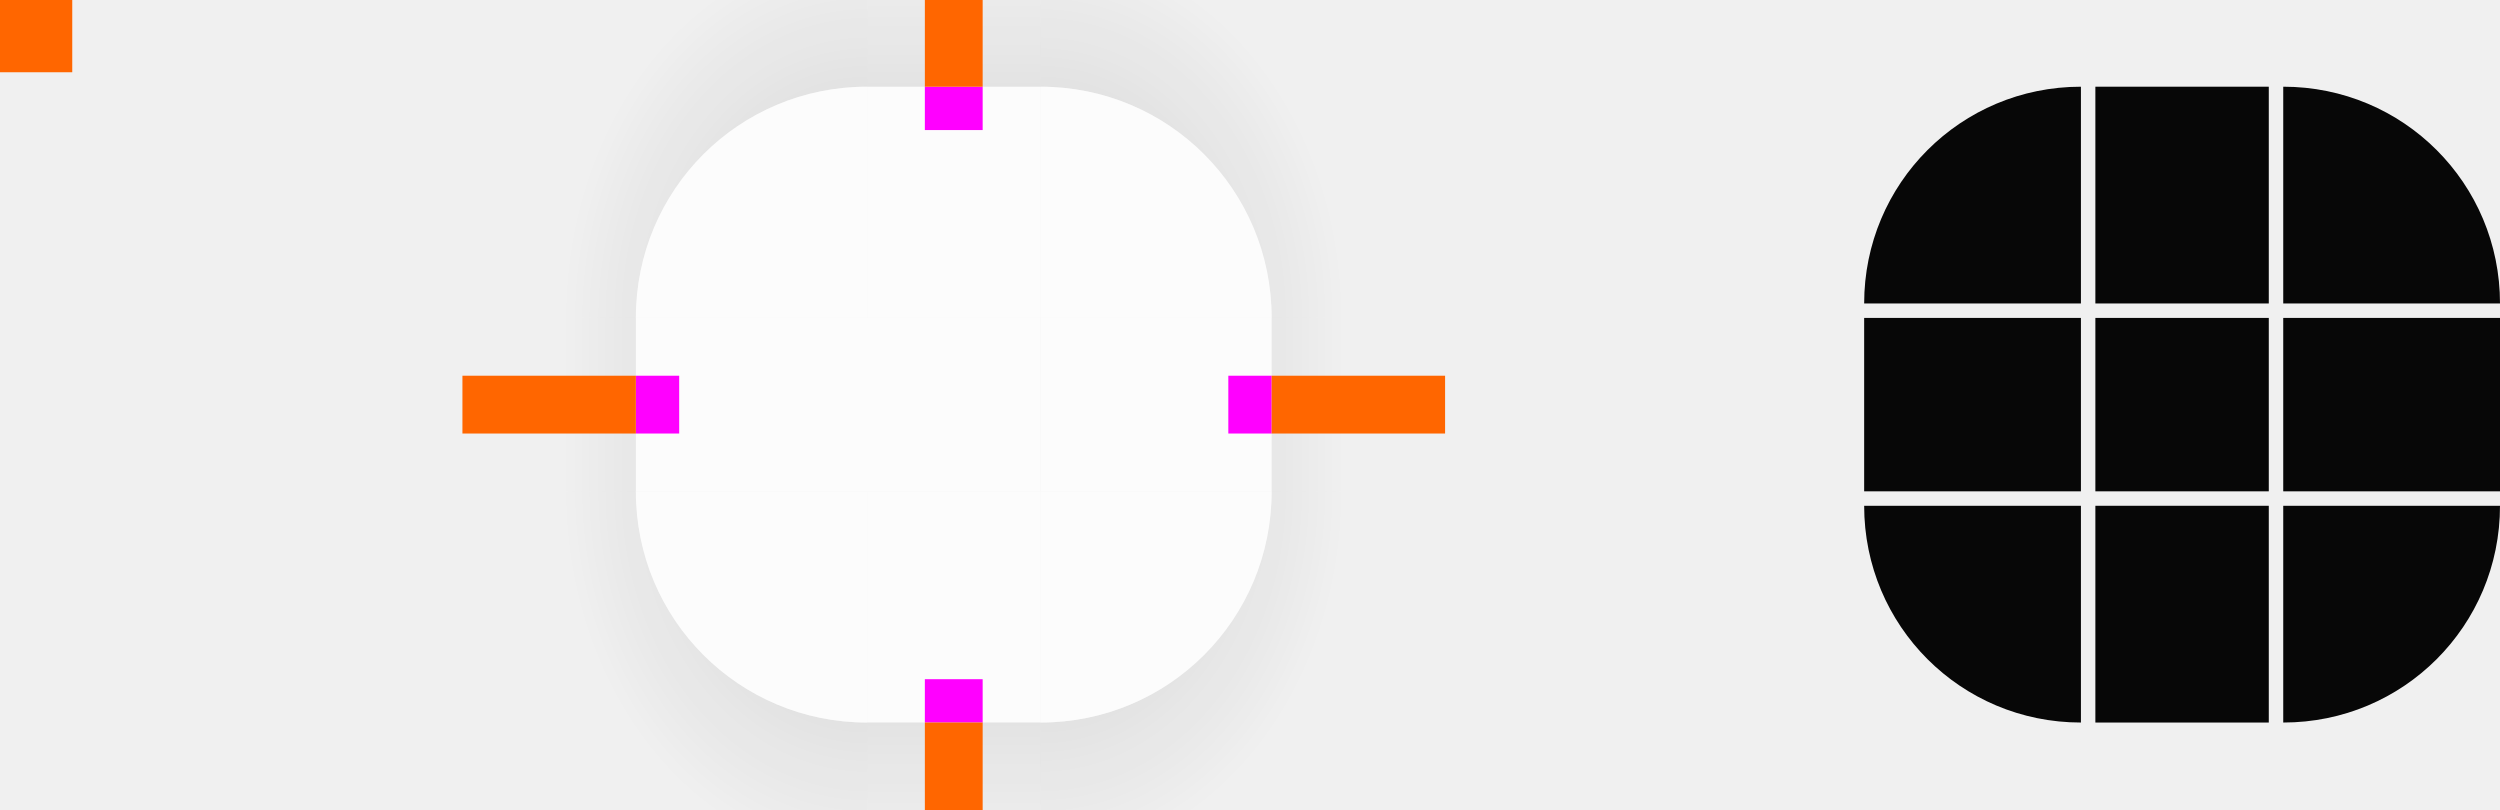
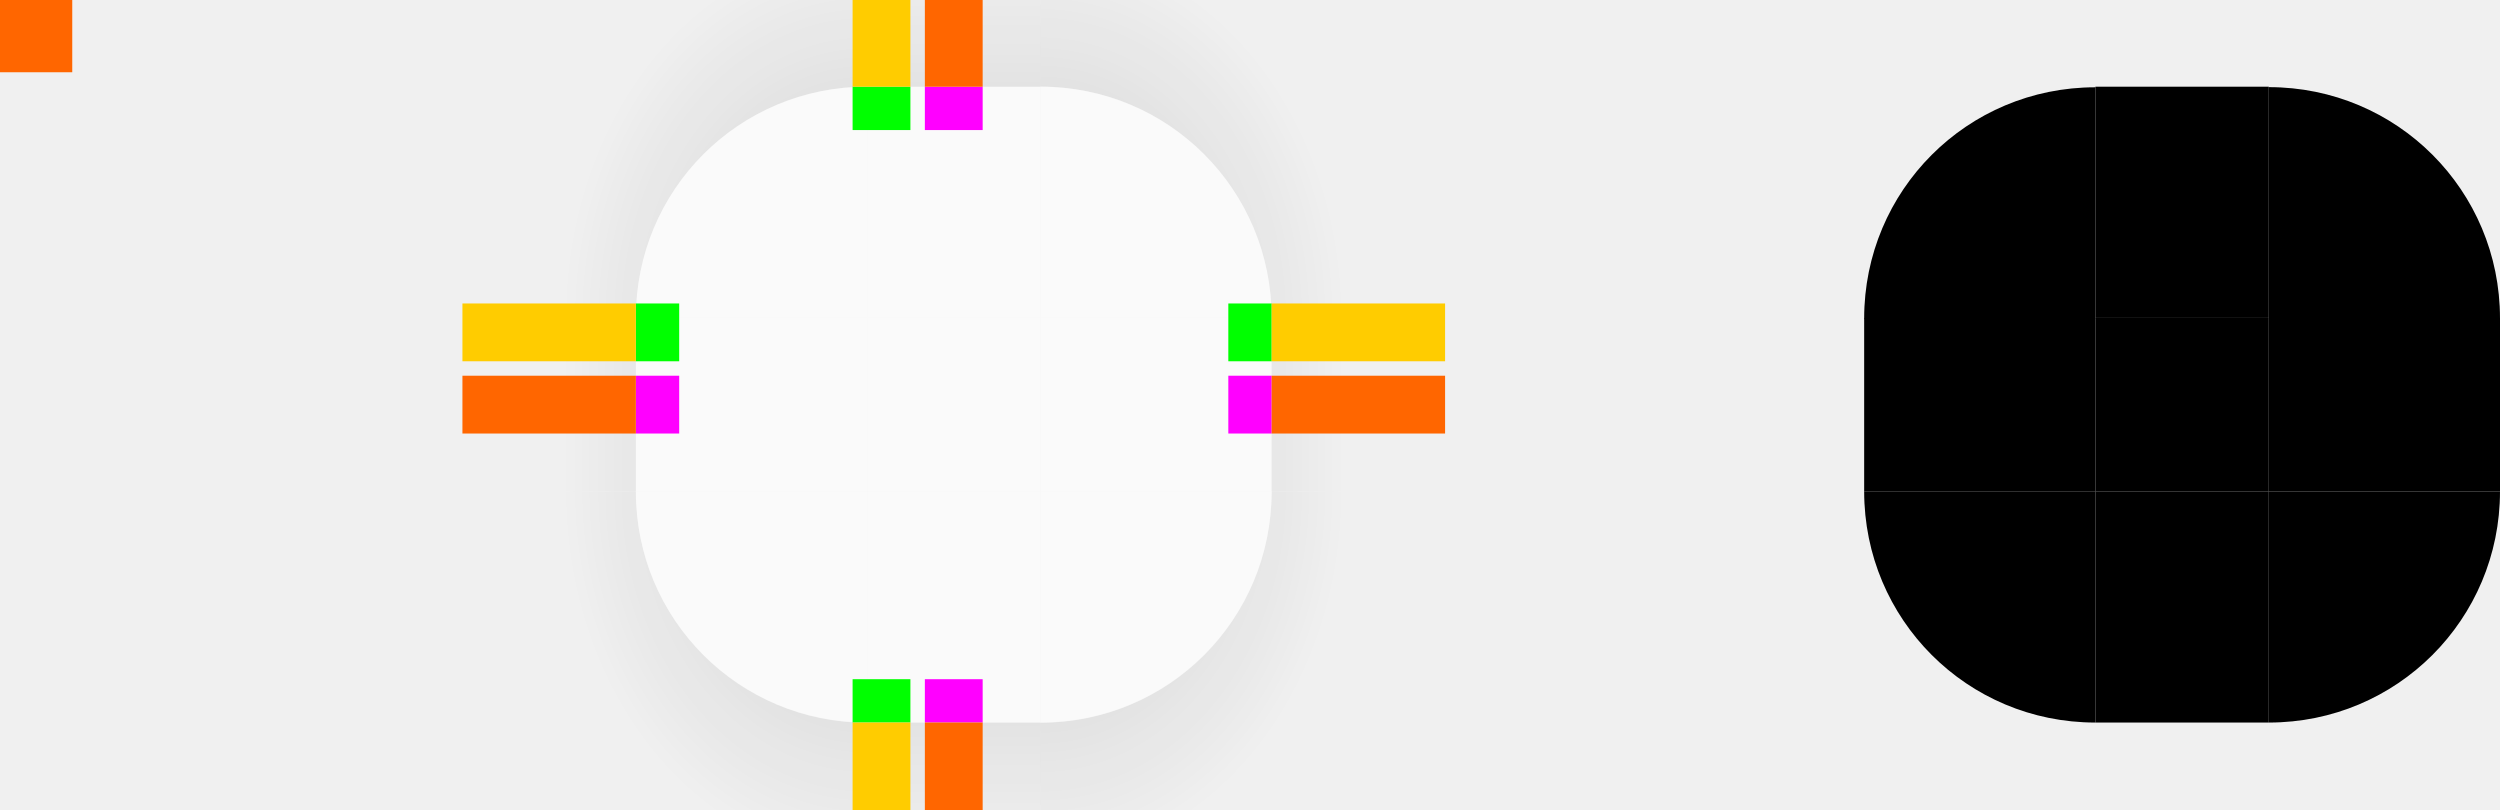
- <svg xmlns="http://www.w3.org/2000/svg" xmlns:xlink="http://www.w3.org/1999/xlink" id="svg200" viewBox="0 0 173 56" version="1.1" height="56" width="173">
-   <defs id="defs24">
-     <style type="text/css" id="current-color-scheme">.ColorScheme-Text {
+ <svg xmlns="http://www.w3.org/2000/svg" xmlns:xlink="http://www.w3.org/1999/xlink" width="173" height="56" version="1.1" viewBox="0 0 173 56" id="svg118">
+   <defs id="defs16">
+     <style id="current-color-scheme" type="text/css">.ColorScheme-Text {
        color:#31363b;
        stop-color:#31363b;
      }
      .ColorScheme-Background {
        color:#eff0f1;
        stop-color:#eff0f1;
      }
      .ColorScheme-Highlight {
-         color:#3daee9;
-         stop-color:#3daee9;
+         color:#3281ea;
+         stop-color:#3281ea;
      }
      .ColorScheme-ViewText {
        color:#31363b;
        stop-color:#31363b;
      }
      .ColorScheme-ViewBackground {
        color:#fcfcfc;
        stop-color:#fcfcfc;
      }
      .ColorScheme-ViewHover {
        color:#93cee9;
        stop-color:#93cee9;
      }
      .ColorScheme-ViewFocus{
-         color:#3daee9;
-         stop-color:#3daee9;
+         color:#3281ea;
+         stop-color:#3281ea;
      }
      .ColorScheme-ButtonText {
        color:#31363b;
        stop-color:#31363b;
      }
      .ColorScheme-ButtonBackground {
        color:#eff0f1;
        stop-color:#eff0f1;
      }
      .ColorScheme-ButtonHover {
        color:#93cee9;
        stop-color:#93cee9;
      }
      .ColorScheme-ButtonFocus{
-         color:#3daee9;
-         stop-color:#3daee9;
+         color:#3281ea;
+         stop-color:#3281ea;
      }</style>
-     <radialGradient xlink:href="#a" gradientUnits="userSpaceOnUse" gradientTransform="matrix(2.1666e-7,1,-0.99999,2.1665e-7,1058.1,-6.2502)" r="6" cy="945.11" cx="54.25" id="b" />
-     <radialGradient xlink:href="#a" gradientUnits="userSpaceOnUse" gradientTransform="rotate(-179.9999,40.32089,499.18)" r="6" cy="950.36" cx="7.643" id="c" />
-     <radialGradient xlink:href="#a" gradientUnits="userSpaceOnUse" gradientTransform="translate(59.107,-903.77)" r="6" cy="911.76" cx="53.893" id="d" />
-     <radialGradient xlink:href="#a" gradientUnits="userSpaceOnUse" gradientTransform="rotate(-90.00001,-405.39,435.5899)" r="6" cy="913.97" cx="22.2" id="e" />
-     <linearGradient xlink:href="#a" gradientUnits="userSpaceOnUse" y2="932.36" y1="932.36" x2="61" x1="55" id="f" />
-     <linearGradient id="a">
-       <stop id="stop8" offset="0" stop-opacity=".667" />
-       <stop id="stop10" offset="1" stop-opacity="0" />
+     <linearGradient id="linearGradient4270">
+       <stop stop-opacity=".667" offset="0" id="stop3" />
+       <stop stop-opacity="0" offset="1" id="stop5" />
    </linearGradient>
-     <linearGradient xlink:href="#a" gradientUnits="userSpaceOnUse" y2="932.36" y1="932.36" x2="-9" x1="-15" id="g" />
-     <linearGradient xlink:href="#a" gradientUnits="userSpaceOnUse" gradientTransform="translate(58)" y2="54" y1="48" x2="51" x1="51" id="i" />
-     <linearGradient xlink:href="#a" gradientUnits="userSpaceOnUse" y2="44" y1="44" x2="61" x1="55" id="h" />
-     <linearGradient xlink:href="#a" gradientUnits="userSpaceOnUse" gradientTransform="translate(58)" y2="54" y1="48" x2="19" x1="19" id="k" />
-     <linearGradient xlink:href="#a" gradientUnits="userSpaceOnUse" y2="44" y1="44" x2="9" x1="15" id="j" />
-     <linearGradient xlink:href="#a" gradientUnits="userSpaceOnUse" y2="-35" y1="-35" x2="958.36" x1="952.36" id="l" />
-     <linearGradient xlink:href="#a" gradientUnits="userSpaceOnUse" y2="12" y1="12" x2="61" x1="55" id="n" />
-     <linearGradient xlink:href="#a" gradientUnits="userSpaceOnUse" gradientTransform="translate(58)" y2="2" y1="8" x2="51" x1="51" id="m" />
-     <linearGradient xlink:href="#a" gradientUnits="userSpaceOnUse" y2="12" y1="12" x2="9" x1="15" id="p" />
-     <linearGradient xlink:href="#a" gradientUnits="userSpaceOnUse" gradientTransform="translate(58)" y2="2" y1="8" x2="19" x1="19" id="o" />
-     <linearGradient xlink:href="#a" gradientUnits="userSpaceOnUse" y2="-35" y1="-35" x2="-906.36" x1="-912.36" id="q" />
-     <radialGradient gradientTransform="matrix(-3.5113632e-7,-1.833333,1.833333,-3.5113629e-7,55.00006,153.1667)" gradientUnits="userSpaceOnUse" r="6" fy="12" fx="77" cy="12" cx="77" id="radialGradient1033" xlink:href="#linearGradient4270" />
-     <linearGradient id="linearGradient4270">
-       <stop style="stop-color:#000000;stop-opacity:0.667" offset="0" id="stop4272" />
-       <stop style="stop-color:#000000;stop-opacity:0;" offset="1" id="stop4274" />
-     </linearGradient>
-     <radialGradient gradientTransform="matrix(-3.5113632e-7,-1.833333,1.833333,-3.5113629e-7,55.00006,153.1667)" gradientUnits="userSpaceOnUse" r="6" fy="12" fx="77" cy="12" cx="77" id="radialGradient984" xlink:href="#linearGradient4270" />
-     <radialGradient gradientTransform="matrix(-3.5113632e-7,-1.833333,1.833333,-3.5113629e-7,55.00006,153.1667)" gradientUnits="userSpaceOnUse" r="6" fy="12" fx="77" cy="12" cx="77" id="radialGradient992" xlink:href="#linearGradient4270" />
-     <radialGradient gradientTransform="matrix(-3.5113632e-7,-1.833333,1.833333,-3.5113629e-7,55.00006,153.1667)" gradientUnits="userSpaceOnUse" r="6" fy="12" fx="77" cy="12" cx="77" id="radialGradient1000" xlink:href="#linearGradient4270" />
-     <radialGradient gradientTransform="matrix(-3.5113632e-7,-1.833333,1.833333,-3.5113629e-7,55.00006,153.1667)" gradientUnits="userSpaceOnUse" r="6" fy="12" fx="77" cy="12" cx="77" id="radialGradient1029" xlink:href="#linearGradient4270" />
-     <radialGradient r="6" fy="12" fx="77" cy="12" cx="77" gradientTransform="matrix(2.160942e-5,4.277782,-3.500007,1.7680452e-5,113.9983,-295.3894)" gradientUnits="userSpaceOnUse" id="radialGradient1031" xlink:href="#linearGradient4270" />
-     <radialGradient r="6" fy="12" fx="77" cy="12" cx="77" gradientTransform="matrix(-2.1609406e-5,4.277779,3.500004,1.768044e-5,18.00171,-295.3891)" gradientUnits="userSpaceOnUse" id="radialGradient1025" xlink:href="#linearGradient4270" />
-     <radialGradient r="6" fy="12" fx="77" cy="12" cx="77" gradientTransform="matrix(2.1609328e-5,-4.277763,-3.499992,-1.7680377e-5,113.9982,351.3878)" gradientUnits="userSpaceOnUse" id="radialGradient1019" xlink:href="#linearGradient4270" />
-     <linearGradient gradientTransform="matrix(0.8571447,0,0,1,8.99988,0)" y2="932.362" x2="59.5" y1="932.362" x1="49" gradientUnits="userSpaceOnUse" id="linearGradient4950" xlink:href="#linearGradient4270" />
-     <linearGradient gradientTransform="matrix(0.857143,0,0,1,-0.9999993,0)" y2="932.362" x2="-10.5" y1="932.362" x1="-21" gradientUnits="userSpaceOnUse" id="linearGradient4948" xlink:href="#linearGradient4270" />
-     <linearGradient gradientTransform="matrix(0.857139,0,0,1,137.1983,0)" y2="-35" x2="958.862" y1="-35" x1="946.362" gradientUnits="userSpaceOnUse" id="linearGradient4934" xlink:href="#linearGradient4270" />
-     <radialGradient r="6" fy="12" fx="77" cy="12" cx="77" gradientTransform="matrix(-2.1609313e-5,-4.277761,3.499989,-1.7680365e-5,18.00177,351.3876)" gradientUnits="userSpaceOnUse" id="radialGradient994" xlink:href="#linearGradient4270" />
-     <linearGradient gradientTransform="matrix(1.285728,0,0,1,264.4017,0)" y2="-35" x2="-905.862" y1="-35" x1="-918.362" gradientUnits="userSpaceOnUse" id="linearGradient4920" xlink:href="#linearGradient4270" />
+     <radialGradient id="radialGradient1031" cx="77" cy="12" r="6" gradientTransform="matrix(2.1609e-5 4.2778 -3.5 1.768e-5 114 -295.39)" gradientUnits="userSpaceOnUse" xlink:href="#linearGradient4270" />
+     <radialGradient id="radialGradient1025" cx="77" cy="12" r="6" gradientTransform="matrix(-2.1609e-5 4.2778 3.5 1.768e-5 18.002 -295.39)" gradientUnits="userSpaceOnUse" xlink:href="#linearGradient4270" />
+     <radialGradient id="radialGradient1019" cx="77" cy="12" r="6" gradientTransform="matrix(2.1609e-5 -4.2778 -3.5 -1.768e-5 114 351.39)" gradientUnits="userSpaceOnUse" xlink:href="#linearGradient4270" />
+     <linearGradient id="linearGradient4950" x1="49" x2="59.5" y1="932.36" y2="932.36" gradientTransform="matrix(.85714 0 0 1 8.9999 0)" gradientUnits="userSpaceOnUse" xlink:href="#linearGradient4270" />
+     <linearGradient id="linearGradient4948" x1="-21" x2="-10.5" y1="932.36" y2="932.36" gradientTransform="matrix(.85714 0 0 1 -1 0)" gradientUnits="userSpaceOnUse" xlink:href="#linearGradient4270" />
+     <linearGradient id="linearGradient4934" x1="946.36" x2="958.86" y1="-35" y2="-35" gradientTransform="matrix(.85714 0 0 1 137.2 0)" gradientUnits="userSpaceOnUse" xlink:href="#linearGradient4270" />
+     <radialGradient id="radialGradient994" cx="77" cy="12" r="6" gradientTransform="matrix(-2.1609e-5 -4.2778 3.5 -1.768e-5 18.002 351.39)" gradientUnits="userSpaceOnUse" xlink:href="#linearGradient4270" />
+     <linearGradient id="linearGradient4920" x1="-918.36" x2="-905.86" y1="-35" y2="-35" gradientTransform="matrix(1.2857 0 0 1 264.4 0)" gradientUnits="userSpaceOnUse" xlink:href="#linearGradient4270" />
  </defs>
-   <g style="opacity:0.25" transform="matrix(1.166664,0,0,1.166664,64.66661,-1086.753)" id="shadow-topleft">
-     <path id="path4828" transform="matrix(0.8571451,0,0,0.8571451,-55.42867,931.505)" d="M 32 -6 L 32 22 L 44 22 C 44 13.136 51.136 6 60 6 L 60 -6 L 32 -6 z " style="opacity:0.9;fill:url(#radialGradient994);fill-opacity:1;fill-rule:evenodd;stroke:none;stroke-width:2.333px;stroke-linecap:butt;stroke-linejoin:miter;stroke-opacity:1" />
+   <g id="shadow-topleft" transform="matrix(1.1667 0 0 1.1667 64.667 -1086.8)" opacity=".25">
+     <path transform="matrix(.85715 0 0 .85715 -55.429 931.51)" d="m32-6v28h12c0-8.864 7.136-16 16-16v-12h-28z" fill="url(#radialGradient994)" fill-rule="evenodd" opacity=".9" id="path18" />
  </g>
-   <g style="opacity:0.25" id="shadow-topright" transform="matrix(-1.166664,0,0,1.166664,67.33335,-1086.754)">
-     <path id="path1015" transform="matrix(-0.8571445,0,0,0.8571445,57.71441,931.5051)" d="M 72 -6 L 72 6 C 80.864 6 88 13.136 88 22 L 100 22 L 100 -6 L 72 -6 z " style="opacity:0.9;fill:url(#radialGradient1019);fill-opacity:1;fill-rule:evenodd;stroke:none;stroke-width:2.333px;stroke-linecap:butt;stroke-linejoin:miter;stroke-opacity:1" />
+   <g id="shadow-topright" transform="matrix(-1.1667 0 0 1.1667 67.333 -1086.8)" opacity=".25">
+     <path transform="matrix(-.85714 0 0 .85714 57.714 931.51)" d="m72-6v12c8.864 0 16 7.136 16 16h12v-28h-28z" fill="url(#radialGradient1019)" fill-rule="evenodd" opacity=".9" id="path21" />
  </g>
-   <g style="opacity:0.25" id="shadow-bottomright" transform="matrix(-1.166669,0,0,-1.166669,67.33323,1142.758)">
-     <path id="path1027" transform="matrix(-0.8571408,0,0,-0.8571408,57.71406,979.5049)" d="M 88 34 C 88 42.864 80.864 50 72 50 L 72 62 L 100 62 L 100 34 L 88 34 z " style="opacity:0.9;fill:url(#radialGradient1031);fill-opacity:1;fill-rule:evenodd;stroke:none;stroke-width:2.333px;stroke-linecap:butt;stroke-linejoin:miter;stroke-opacity:1" />
+   <g id="shadow-bottomright" transform="matrix(-1.1667 0 0 -1.1667 67.333 1142.8)" opacity=".25">
+     <path transform="matrix(-.85714 0 0 -.85714 57.714 979.5)" d="m88 34c0 8.864-7.136 16-16 16v12h28v-28h-12z" fill="url(#radialGradient1031)" fill-rule="evenodd" opacity=".9" id="path24" />
  </g>
-   <g style="opacity:0.25" id="shadow-bottomleft" transform="matrix(1.166669,0,0,-1.166669,64.66675,1142.758)">
-     <path transform="matrix(0.8571414,0,0,-0.8571414,-55.42855,979.505)" id="path1021" d="M 32 34 L 32 62 L 60 62 L 60 50 C 51.136 50 44 42.864 44 34 L 32 34 z " style="opacity:0.9;fill:url(#radialGradient1025);fill-opacity:1;fill-rule:evenodd;stroke:none;stroke-width:2.333px;stroke-linecap:butt;stroke-linejoin:miter;stroke-opacity:1" />
+   <g id="shadow-bottomleft" transform="matrix(1.1667 0 0 -1.1667 64.667 1142.8)" opacity=".25">
+     <path transform="matrix(.85714 0 0 -.85714 -55.429 979.5)" d="m32 34v28h28v-12c-8.864 0-16-7.136-16-16h-12z" fill="url(#radialGradient1025)" fill-rule="evenodd" opacity=".9" id="path27" />
  </g>
-   <rect id="hint-tile-center" y="-1.4648437e-05" width="5" height="5" x="0" style="fill:#ff6600" />
-   <g transform="matrix(0.375001,0,0,2.666666,52.87496,-2421.632)" id="top">
-     <rect class="ColorScheme-Background" transform="matrix(0,-1,-1,0,0,0)" style="color:#eff0f1;opacity:0.8;fill:#ffffff;fill-opacity:1;stroke:none" id="rect4152" width="6" height="32" x="-916.362" y="-51" />
+   <rect id="hint-tile-center" y="-1.4648e-5" width="5" height="5" fill="#f60" />
+   <g id="top" transform="matrix(0.375,0,0,2.6667,52.875,-2421.657)">
+     <rect class="ColorScheme-Background" transform="matrix(0,-1,-1,0,0,0)" x="-916.36" y="-51" width="6" height="32" id="rect31" style="fill:#ffffff;opacity:0.65" />
  </g>
-   <g transform="matrix(1.333333,0,0,1.333333,26.66667,-1207.816)" id="topleft">
-     <path id="rect4159" d="m 25,910.362 c -6.648,0 -12,5.352 -12,12 h 8 2 2 v -2 -8 z" style="opacity:0.8;fill:#ffffff;fill-opacity:1;stroke:none;stroke-width:2" />
+   <g id="topleft" transform="matrix(1.3333,0,0,1.3333,26.6675,-1207.783)">
+     <path d="m 25,910.36 c -6.648,0 -12,5.352 -12,12 h 12 v -10 z" id="path34" style="fill:#ffffff;opacity:0.65" />
  </g>
-   <g transform="matrix(1.333338,0,0,1.333338,11.99975,-1207.82)" id="topright">
-     <path id="rect4177" d="m 45,910.362 v 2 8 2 h 2 2 6 H 57 c 0,-6.648 -5.352,-12 -12,-12 z" style="opacity:0.8;fill:#ffffff;fill-opacity:1;stroke:none;stroke-width:2" />
+   <g id="topright" transform="matrix(1.3333,0,0,1.3333,12.0015,-1207.783)">
+     <path d="m 45,910.36 v 12 h 12 c 0,-6.648 -5.352,-12 -12,-12 z" id="path37" style="fill:#ffffff;opacity:0.65" />
  </g>
-   <g transform="matrix(0.375001,0,0,2.666665,52.87496,-2494.965)" id="bottom">
-     <rect class="ColorScheme-Background" y="-51" x="948.362" height="32" width="6" id="rect4148" style="color:#eff0f1;opacity:0.8;fill:#ffffff;fill-opacity:1;stroke:none" transform="rotate(90)" />
+   <g id="bottom" transform="matrix(0.375,0,0,2.6667,52.875,-2494.992)">
+     <rect class="ColorScheme-Background" transform="rotate(90)" x="948.36" y="-51" width="6" height="32" id="rect40" style="fill:#ffffff;opacity:0.65" />
  </g>
-   <g transform="matrix(1.333331,0,0,1.333331,26.6667,-1222.481)" id="bottomleft">
-     <path id="path5048" d="m 13,942.362 c 0,6.648 5.352,12 12,12 v -2 -8 -2 h -2 -2 -6 z" style="opacity:0.8;fill:#ffffff;fill-opacity:1;stroke:none;stroke-width:2" />
+   <g id="bottomleft" transform="matrix(1.3333,0,0,1.3333,26.6675,-1222.448)">
+     <path d="m 13,942.36 c 0,6.648 5.352,12 12,12 v -12 H 15 Z" id="path43" style="fill:#ffffff;opacity:0.65" />
  </g>
-   <g transform="matrix(1.333331,0,0,1.333331,12.00013,-1222.481)" id="bottomright">
-     <path id="rect4177-6" d="m 45,942.362 v 2 8 2 C 51.648,954.362 57,949.01 57,942.362 h -2 -6 -2 z" style="opacity:0.8;fill:#ffffff;fill-opacity:1;stroke:none;stroke-width:2" />
+   <g id="bottomright" transform="matrix(1.3333,0,0,1.3333,12.0015,-1222.448)">
+     <path d="m 45,942.36 v 12 c 6.648,0 12,-5.352 12,-12 H 47 Z" id="path46" style="fill:#ffffff;opacity:0.65" />
  </g>
-   <g transform="matrix(2.666666,0,0,0.3750032,9.333331,-321.6387)" id="left">
-     <rect class="ColorScheme-Background" y="916.362" x="-19" height="32" width="6" id="rect4144" style="color:#eff0f1;opacity:0.8;fill:#ffffff;fill-opacity:1;stroke:none" transform="scale(-1,1)" />
+   <g id="left" transform="matrix(2.6667,0,0,0.375,9.3327,-321.635)">
+     <rect class="ColorScheme-Background" transform="scale(-1,1)" x="-19" y="916.36" width="6" height="32" id="rect49" style="fill:#ffffff;opacity:0.65" />
  </g>
-   <g transform="matrix(2.666664,0,0,0.3750032,-63.99982,-321.6387)" id="right">
-     <rect class="ColorScheme-Background" style="color:#eff0f1;opacity:0.8;fill:#ffffff;fill-opacity:1;stroke:none" id="rect4140" width="6" height="32" x="51" y="916.362" />
+   <g id="right" transform="matrix(2.6667,0,0,0.375,-64.0017,-321.635)">
+     <rect class="ColorScheme-Background" x="51" y="916.36" width="6" height="32" id="rect52" style="fill:#ffffff;opacity:0.65" />
  </g>
-   <rect style="color:#eff0f1;opacity:0.8;fill:#ffffff;fill-opacity:1;stroke:none;stroke-width:0.375" id="center" width="12" height="12" x="60" y="22" class="ColorScheme-Background" />
-   <rect y="6" x="64" height="3" width="4" id="hint-top-margin" style="fill:#ff00ff;fill-opacity:1;stroke:none;stroke-width:0.707" />
-   <rect style="fill:#ff00ff;fill-opacity:1;stroke:none;stroke-width:0.707" id="hint-bottom-margin" width="4" height="3" x="64" y="47" />
-   <rect transform="rotate(90)" style="fill:#ff00ff;fill-opacity:1;stroke:none;stroke-width:0.707" id="hint-right-margin" width="4" height="3" x="26" y="-88" />
-   <rect transform="rotate(90)" y="-47" x="26" height="3" width="4" id="hint-left-margin" style="fill:#ff00ff;fill-opacity:1;stroke:none;stroke-width:0.707" />
-   <g style="opacity:0.25" transform="matrix(0.3750033,0,0,1.55556,52.87489,-1403.457)" id="shadow-top">
-     <rect y="-51" x="-916.362" height="32" width="6" id="rect4820" style="opacity:1;fill:none;fill-opacity:1;stroke:none" transform="matrix(0,-1,-1,0,0,0)" />
-     <rect y="-51" x="-906.077" height="32" width="7.714" id="rect4822" style="opacity:0.9;fill:url(#linearGradient4920);fill-opacity:1;stroke:none;stroke-width:1.134" transform="matrix(0,-1,-1,0,0,0)" />
-     <rect transform="matrix(0,-1,-1,0,0,0)" style="opacity:1;fill:none;fill-opacity:1;stroke:none" id="rect4824" width="1" height="32" x="-911.362" y="-51" />
+   <rect id="center" class="ColorScheme-Background" x="60" y="22" width="12" height="12" style="fill:#ffffff;opacity:0.65" />
+   <rect id="hint-top-margin" x="64" y="6" width="4" height="3" fill="#ff00ff" />
+   <rect id="hint-bottom-margin" x="64" y="47" width="4" height="3" fill="#f0f" />
+   <rect id="hint-right-margin" transform="rotate(90)" x="26" y="-88" width="4" height="3" fill="#f0f" />
+   <rect id="hint-left-margin" transform="rotate(90)" x="26" y="-47" width="4" height="3" fill="#f0f" />
+   <g id="shadow-top" transform="matrix(.375 0 0 1.5556 52.875 -1403.5)" opacity=".25">
+     <rect transform="matrix(0,-1,-1,0,0,0)" x="-916.36" y="-51" width="6" height="32" fill="none" opacity="1" id="rect60" />
+     <rect transform="matrix(0,-1,-1,0,0,0)" x="-906.08" y="-51" width="7.714" height="32" fill="url(#linearGradient4920)" opacity=".9" id="rect62" />
+     <rect transform="matrix(0,-1,-1,0,0,0)" x="-911.36" y="-51" width="1" height="32" fill="none" opacity="1" id="rect64" />
  </g>
-   <g style="opacity:0.25" transform="matrix(0.3750033,0,0,2.333331,52.87489,-2178.843)" id="shadow-bottom">
-     <rect transform="rotate(90)" style="opacity:1;fill:none;fill-opacity:1;stroke:none" id="rect4856" width="6" height="32" x="948.362" y="-51" />
-     <rect transform="rotate(90)" style="opacity:0.9;fill:url(#linearGradient4934);fill-opacity:1;stroke:none;stroke-width:0.926" id="rect4858" width="5.143" height="32" x="955.219" y="-51" />
-     <rect y="-51" x="953.362" height="32" width="1" id="rect4860" style="opacity:1;fill:none;fill-opacity:1;stroke:none" transform="rotate(90)" />
+   <g id="shadow-bottom" transform="matrix(.375 0 0 2.3333 52.875 -2178.8)" opacity=".25">
+     <rect transform="rotate(90)" x="948.36" y="-51" width="6" height="32" fill="none" opacity="1" id="rect67" />
+     <rect transform="rotate(90)" x="955.22" y="-51" width="5.143" height="32" fill="url(#linearGradient4934)" opacity=".9" id="rect69" />
+     <rect transform="rotate(90)" x="953.36" y="-51" width="1" height="32" fill="none" opacity="1" id="rect71" />
  </g>
-   <g style="opacity:0.25" transform="matrix(2.333333,0,0,0.3750037,15.66666,-321.6392)" id="shadow-left">
-     <rect transform="scale(-1,1)" style="opacity:1;fill:none;fill-opacity:1;stroke:none" id="rect4892" width="6" height="32" x="-19" y="916.362" />
-     <rect transform="scale(-1,1)" style="opacity:0.9;fill:url(#linearGradient4948);fill-opacity:1;stroke:none;stroke-width:0.926" id="rect4894" width="5.143" height="32" x="-12.143" y="916.362" />
-     <rect y="916.362" x="-14" height="32" width="1" id="rect4896" style="opacity:1;fill:none;fill-opacity:1;stroke:none" transform="scale(-1,1)" />
+   <g id="shadow-left" transform="matrix(2.3333 0 0 .375 15.667 -321.64)" opacity=".25">
+     <rect transform="scale(-1,1)" x="-19" y="916.36" width="6" height="32" fill="none" opacity="1" id="rect74" />
+     <rect transform="scale(-1,1)" x="-12.143" y="916.36" width="5.143" height="32" fill="url(#linearGradient4948)" opacity=".9" id="rect76" />
+     <rect transform="scale(-1,1)" x="-14" y="916.36" width="1" height="32" fill="none" opacity="1" id="rect78" />
  </g>
-   <g style="opacity:0.25" transform="matrix(2.333329,0,0,0.3750039,-46.9997,-321.6394)" id="shadow-right">
-     <rect y="916.362" x="51" height="32" width="6" id="rect4900" style="opacity:1;fill:none;fill-opacity:1;stroke:none" />
-     <rect y="916.362" x="57.857" height="32" width="5.143" id="rect4902" style="opacity:0.9;fill:url(#linearGradient4950);fill-opacity:1;stroke:none;stroke-width:0.926" />
-     <rect style="opacity:1;fill:none;fill-opacity:1;stroke:none" id="rect4904" width="1" height="32" x="56" y="916.362" />
+   <g id="shadow-right" transform="matrix(2.3333 0 0 .375 -47 -321.64)" opacity=".25">
+     <rect x="51" y="916.36" width="6" height="32" fill="none" opacity="1" id="rect81" />
+     <rect x="57.857" y="916.36" width="5.143" height="32" fill="url(#linearGradient4950)" opacity=".9" id="rect83" />
+     <rect x="56" y="916.36" width="1" height="32" fill="none" opacity="1" id="rect85" />
  </g>
-   <rect style="fill:#ff6600;fill-opacity:1;stroke:none;stroke-width:1.414" id="shadow-hint-top-margin" width="4" height="12" x="64" y="-6" />
-   <rect y="50" x="64" height="12" width="4" id="shadow-hint-bottom-margin" style="fill:#ff6600;fill-opacity:1;stroke:none;stroke-width:1.414" />
-   <rect y="-100" x="26" height="12" width="4" id="shadow-hint-right-margin" style="fill:#ff6600;fill-opacity:1;stroke:none;stroke-width:1.414" transform="rotate(90)" />
-   <rect style="fill:#ff6600;fill-opacity:1;stroke:none;stroke-width:1.414" id="shadow-hint-left-margin" width="4" height="12" x="26" y="-44" transform="rotate(90)" />
-   <g transform="matrix(0.3750003,0,0,1.249997,137.875,-1131.95)" id="mask-top">
-     <rect y="-51" x="-922.362" height="32" width="12" id="rect4265" style="opacity:0.97;fill:#000000;fill-opacity:1;stroke:none;stroke-width:1.549" transform="matrix(0,-1,-1,0,0,0)" />
+   <rect id="shadow-hint-top-margin" x="64" y="-6" width="4" height="12" fill="#ff6600" />
+   <rect id="shadow-hint-bottom-margin" x="64" y="50" width="4" height="12" fill="#f60" />
+   <rect id="shadow-hint-right-margin" transform="rotate(90)" x="26" y="-100" width="4" height="12" fill="#f60" />
+   <rect id="shadow-hint-left-margin" transform="rotate(90)" x="26" y="-44" width="4" height="12" fill="#f60" />
+   <rect id="shadow-center" class="ColorScheme-Background" x="60" y="80" width="12" height="12" color="#eff0f1" opacity="0" stroke-width=".375" />
+   <rect style="color:#eff0f1;opacity:0.9;fill:currentColor;fill-opacity:1;stroke:none;stop-color:#eff0f1" id="thick-center" width="32" height="32" x="20" y="-62.21" class="ColorScheme-Background" />
+   <rect transform="rotate(90)" style="fill:#800080;fill-opacity:1;stroke:none;stroke-width:1.155" id="thick-hint-right-margin" width="4" height="8" x="-42.21" y="-57" />
+   <rect transform="rotate(90)" y="-21" x="-42.21" height="8" width="4" id="thick-hint-left-margin" style="fill:#800080;fill-opacity:1;stroke:none;stroke-width:1.155" />
+   <rect y="-68.21" x="39" height="8" width="4" id="thick-hint-top-margin" style="fill:#800080;fill-opacity:1;stroke:none;stroke-width:1.155" />
+   <rect style="fill:#800080;fill-opacity:1;stroke:none;stroke-width:1.155" id="thick-hint-bottom-margin" width="4" height="8" x="40" y="-32.21" />
+   <rect y="6" x="59" height="3" width="4" id="hint-top-inset" style="fill:#00ff00;fill-opacity:1;stroke:none;stroke-width:0.707" />
+   <rect style="fill:#ffcc00;fill-opacity:1;stroke:none;stroke-width:1.414" id="shadow-hint-top-inset" width="4" height="12" x="59" y="-6" />
+   <rect transform="rotate(90)" style="fill:#00ff00;fill-opacity:1;stroke:none;stroke-width:0.707" id="hint-right-inset" width="4" height="3" x="21" y="-88" />
+   <rect y="-100" x="21" height="12" width="4" id="shadow-hint-right-inset" style="fill:#ffcc00;fill-opacity:1;stroke:none;stroke-width:1.414" transform="rotate(90)" />
+   <rect transform="rotate(90)" y="-47" x="21" height="3" width="4" id="hint-left-inset" style="fill:#00ff00;fill-opacity:1;stroke:none;stroke-width:0.707" />
+   <rect style="fill:#ffcc00;fill-opacity:1;stroke:none;stroke-width:1.414" id="shadow-hint-left-inset" width="4" height="12" x="21" y="-44" transform="rotate(90)" />
+   <rect style="fill:#00ff00;fill-opacity:1;stroke:none;stroke-width:0.707" id="hint-bottom-inset" width="4" height="3" x="59" y="47" />
+   <rect y="50" x="59" height="12" width="4" id="shadow-hint-bottom-inset" style="fill:#ffcc00;fill-opacity:1;stroke:none;stroke-width:1.414" />
+   <g id="mask-top" transform="matrix(0.375,0,0,1.333335,137.875,-1207.815)">
+     <rect transform="matrix(0,-1,-1,0,0,0)" x="-922.36" y="-51" width="12" height="32" id="rect92" />
  </g>
-   <g transform="matrix(1.5,0,0,1.499997,109.5,-1359.54)" id="mask-topleft">
-     <path id="path4277" d="m 23,910.362 c -5.54,0 -10,4.46 -10,10 h 10 z" style="opacity:0.97;fill:#000000;fill-opacity:1;stroke-width:2" />
+   <g id="mask-topleft" transform="matrix(1.6,0,0,1.600002,108.2,-1450.538)">
+     <path d="m 23,910.36 c -5.54,0 -10,4.46 -10,10 h 10 z" id="path95" />
  </g>
-   <g transform="matrix(1.875003,0,0,1.875003,66.12481,-1700.932)" id="mask-topright">
-     <path id="path4287" d="m 49,910.362 v 8 H 57 c 0,-4.432 -3.568,-8 -8,-8 z" style="opacity:0.97;fill:#000000;fill-opacity:1;stroke-width:1.6" />
+   <g id="mask-topright" transform="matrix(1.875,0,0,1.875002,65.125,-1700.897)">
+     <path d="m 49,910.36 v 8.533 h 8.533 C 57.533,914.166 53.727,910.36 49,910.36 Z" id="path98" />
  </g>
-   <g transform="matrix(0.3750003,0,0,1.500001,137.875,-1381.544)" id="mask-bottom">
-     <rect transform="rotate(90)" style="opacity:0.97;fill:#000000;fill-opacity:1;stroke:none;stroke-width:1.414" id="rect4291" width="10" height="32" x="944.362" y="-51" />
+   <g id="mask-bottom" transform="matrix(0.375,0,0,1.600002,137.875,-1476.978)">
+     <rect transform="rotate(90)" x="944.36" y="-51" width="10" height="32" id="rect101" />
  </g>
-   <g transform="matrix(1.25,0,0,1.249998,112.75,-1142.951)" id="mask-bottomleft">
-     <path id="path4303" d="m 13,942.362 c 0,6.648 5.352,12 12,12 v -12 z" style="opacity:0.97;fill:#000000;fill-opacity:1;stroke-width:2.4" />
+   <g id="mask-bottomleft" transform="matrix(1.333333,0,0,1.333335,111.6667,-1222.481)">
+     <path d="m 13,942.36 c 0,6.648 5.352,12 12,12 v -12 z" id="path104" />
  </g>
-   <g transform="matrix(1.25,0,0,1.249998,101.75,-1142.951)" id="mask-bottomright">
-     <path id="path4313" d="m 45,942.362 v 12 c 6.648,0 12,-5.352 12,-12 z" style="opacity:0.97;fill:#000000;fill-opacity:1;stroke-width:2.4" />
+   <g id="mask-bottomright" transform="matrix(1.333333,0,0,1.333335,97,-1222.481)">
+     <path d="m 45,942.36 v 12 c 6.648,0 12,-5.352 12,-12 z" id="path107" />
  </g>
-   <g transform="matrix(1.250001,0,0,0.600006,112.75,-531.4229)" id="mask-left">
-     <rect transform="scale(-1,1)" style="opacity:0.97;fill:#000000;fill-opacity:1;stroke:none;stroke-width:1.225" id="rect4317" width="12" height="20" x="-25" y="922.362" />
+   <g id="mask-left" transform="matrix(1.333333,0,0,0.6000107,111.6667,-531.4206)">
+     <rect transform="scale(-1,1)" x="-25" y="922.36" width="12" height="20" id="rect110" />
  </g>
-   <g transform="matrix(1.500001,0,0,0.3750048,87.49996,-321.6402)" id="mask-right">
-     <rect y="916.362" x="47" height="32" width="10" id="rect4323" style="opacity:0.97;fill:#000000;fill-opacity:1;stroke:none;stroke-width:1.414" />
+   <g id="mask-right" transform="matrix(1.6,0,0,0.3750004,81.8,-321.6354)">
+     <rect x="47" y="916.36" width="10" height="32" id="rect113" />
  </g>
-   <rect y="22" x="145" height="12" width="12" id="mask-center" style="opacity:0.97;fill:#000000;fill-opacity:1;stroke:none;stroke-width:0.375" />
-   <rect class="ColorScheme-Background" y="80" x="60" height="12" width="12" id="shadow-center" style="color:#eff0f1;opacity:0;fill:#ffffff;fill-opacity:1;stroke:none;stroke-width:0.375" />
+   <rect id="mask-center" x="145" y="22" width="12" height="12" style="stroke-width:1" />
</svg>
